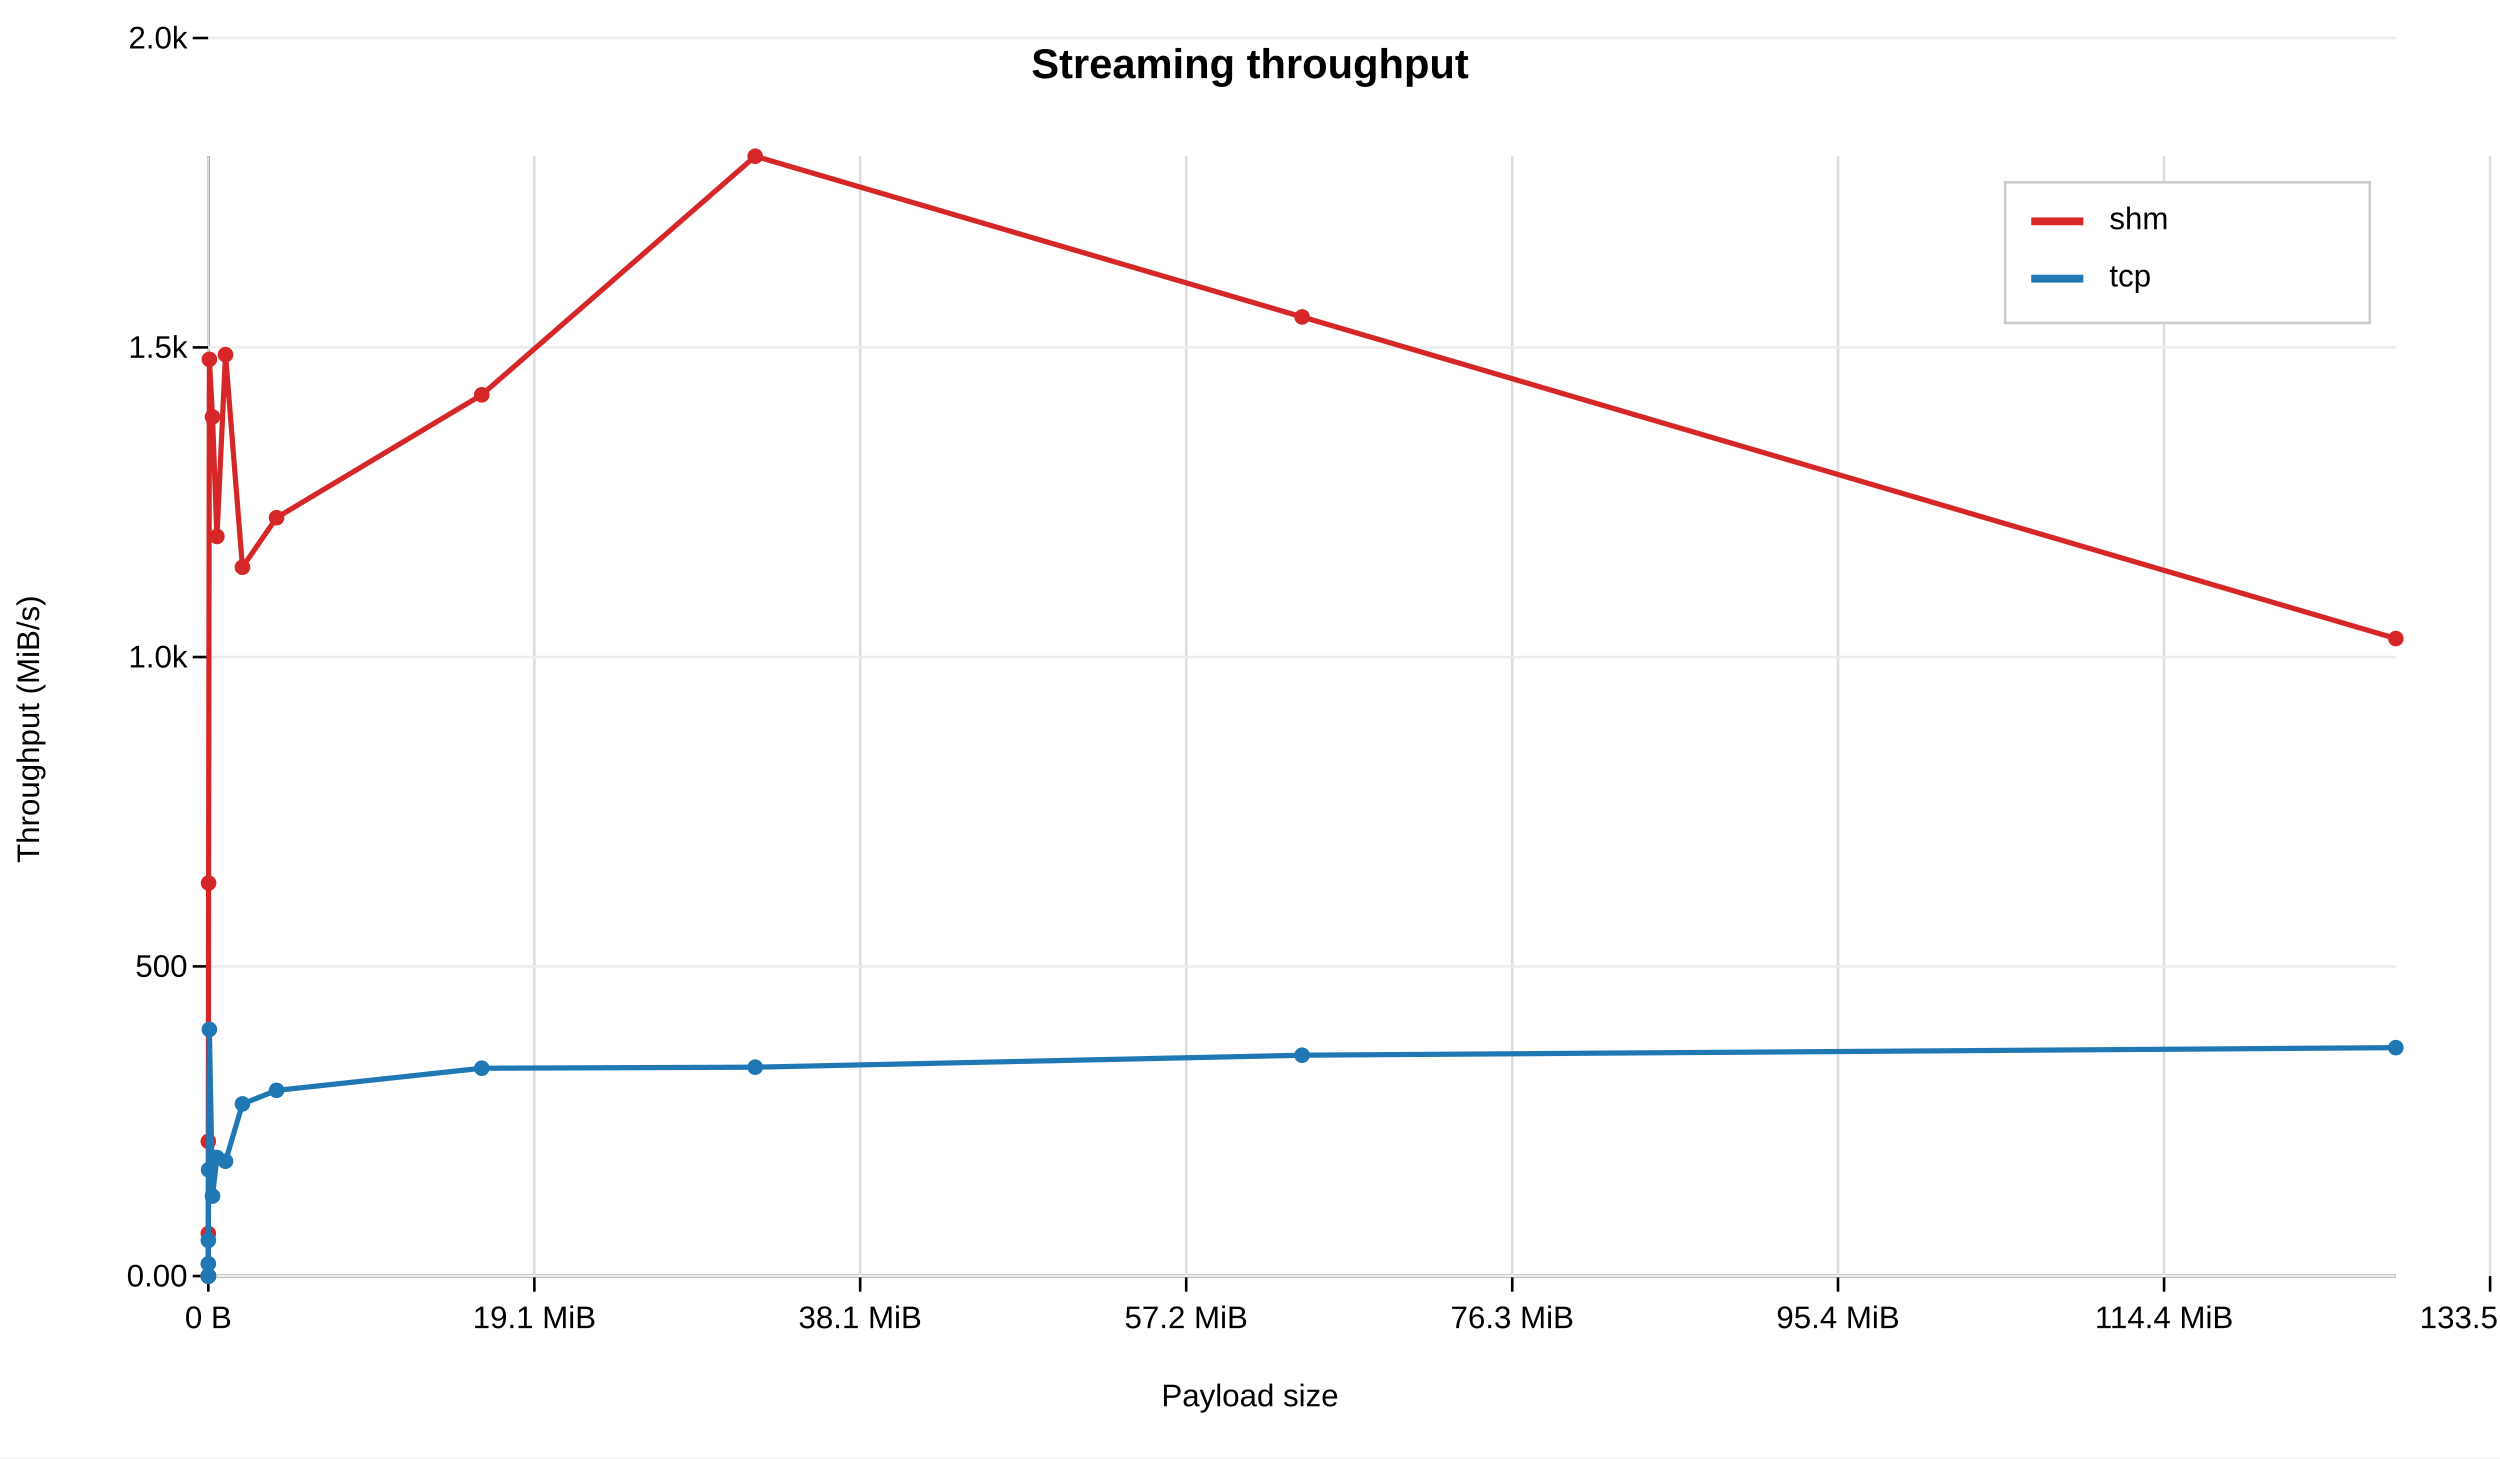
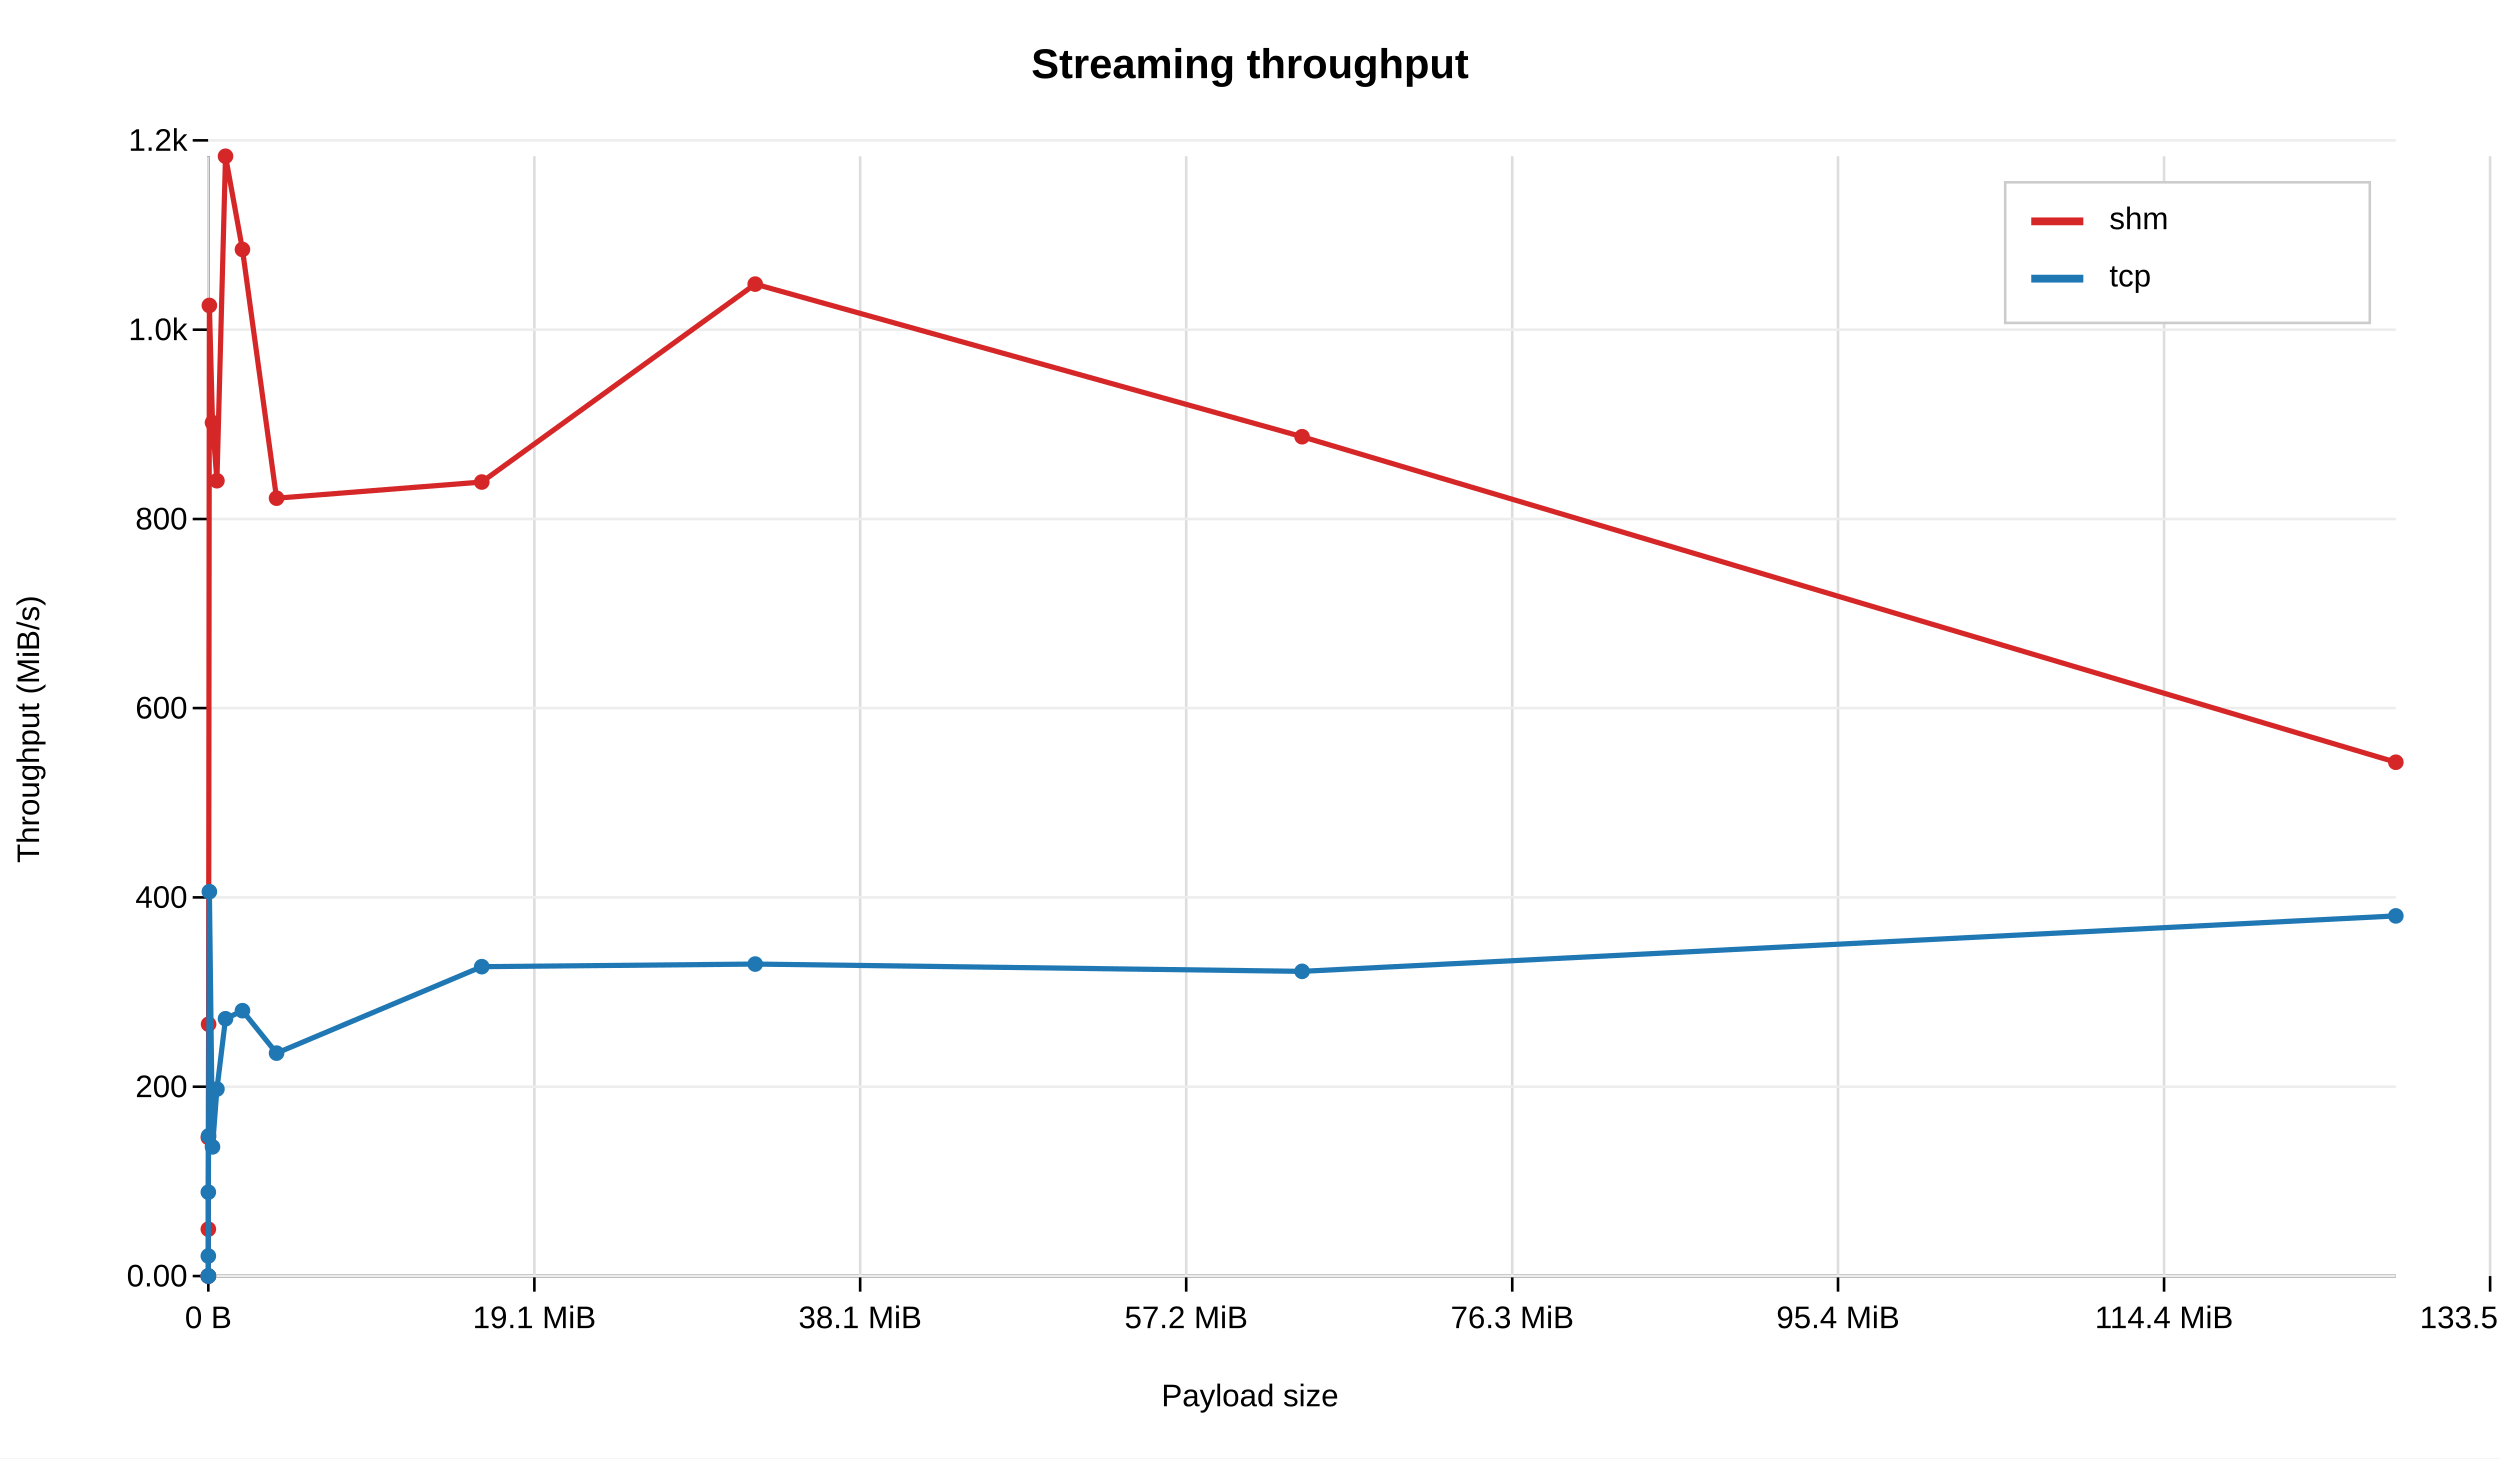
<svg xmlns="http://www.w3.org/2000/svg" width="960" height="560" viewBox="0 0 960 560">
  <style>text{font-family:Arial,sans-serif;font-size:12px;} .title{font-size:16px;font-weight:bold;}</style>
  <rect width="100%" height="100%" fill="white" />
  <text x="480.0" y="30.0" class="title" text-anchor="middle">Streaming throughput</text>
  <text x="480.0" y="540.0" text-anchor="middle">Payload size</text>
  <text x="15" y="280.0" transform="rotate(-90 15,280.0)" text-anchor="middle">Throughput (MiB/s)</text>
  <line x1="80.0" y1="490.0" x2="920.0" y2="490.0" stroke="black" />
  <line x1="80.0" y1="490.0" x2="80.0" y2="60.0" stroke="black" />
  <line x1="80.0" y1="490.0" x2="80.0" y2="496.0" stroke="black" />
  <text x="80.0" y="510.0" text-anchor="middle">0 B</text>
  <line x1="80.0" y1="490.0" x2="80.0" y2="60.0" stroke="#dddddd" />
  <line x1="205.2" y1="490.0" x2="205.2" y2="496.0" stroke="black" />
  <text x="205.2" y="510.0" text-anchor="middle">19.1 MiB</text>
  <line x1="205.2" y1="490.0" x2="205.2" y2="60.0" stroke="#dddddd" />
  <line x1="330.3" y1="490.0" x2="330.3" y2="496.0" stroke="black" />
  <text x="330.3" y="510.0" text-anchor="middle">38.1 MiB</text>
  <line x1="330.3" y1="490.0" x2="330.3" y2="60.0" stroke="#dddddd" />
  <line x1="455.5" y1="490.0" x2="455.5" y2="496.0" stroke="black" />
  <text x="455.5" y="510.0" text-anchor="middle">57.2 MiB</text>
  <line x1="455.5" y1="490.0" x2="455.5" y2="60.0" stroke="#dddddd" />
  <line x1="580.7" y1="490.0" x2="580.7" y2="496.0" stroke="black" />
  <text x="580.7" y="510.0" text-anchor="middle">76.3 MiB</text>
  <line x1="580.7" y1="490.0" x2="580.7" y2="60.0" stroke="#dddddd" />
  <line x1="705.8" y1="490.0" x2="705.8" y2="496.0" stroke="black" />
  <text x="705.8" y="510.0" text-anchor="middle">95.4 MiB</text>
  <line x1="705.8" y1="490.0" x2="705.8" y2="60.0" stroke="#dddddd" />
  <line x1="831.0" y1="490.0" x2="831.0" y2="496.0" stroke="black" />
  <text x="831.0" y="510.0" text-anchor="middle">114.4 MiB</text>
  <line x1="831.0" y1="490.0" x2="831.0" y2="60.0" stroke="#dddddd" />
  <line x1="956.2" y1="490.0" x2="956.2" y2="496.0" stroke="black" />
  <text x="956.2" y="510.0" text-anchor="middle">133.5 MiB</text>
  <line x1="956.2" y1="490.0" x2="956.2" y2="60.0" stroke="#dddddd" />
  <line x1="74.0" y1="490.0" x2="80.0" y2="490.0" stroke="black" />
  <text x="72.0" y="494.0" text-anchor="end">0.00</text>
  <line x1="80.0" y1="490.0" x2="920.0" y2="490.0" stroke="#ededed" />
-   <line x1="74.0" y1="371.1" x2="80.0" y2="371.1" stroke="black" />
-   <text x="72.0" y="375.1" text-anchor="end">500</text>
-   <line x1="80.0" y1="371.1" x2="920.0" y2="371.1" stroke="#ededed" />
-   <line x1="74.0" y1="252.3" x2="80.0" y2="252.3" stroke="black" />
-   <text x="72.0" y="256.3" text-anchor="end">1.0k</text>
-   <line x1="80.0" y1="252.3" x2="920.0" y2="252.3" stroke="#ededed" />
-   <line x1="74.0" y1="133.4" x2="80.0" y2="133.4" stroke="black" />
-   <text x="72.0" y="137.4" text-anchor="end">1.5k</text>
-   <line x1="80.0" y1="133.4" x2="920.0" y2="133.4" stroke="#ededed" />
-   <line x1="74.0" y1="14.6" x2="80.0" y2="14.6" stroke="black" />
-   <text x="72.0" y="18.6" text-anchor="end">2.0k</text>
-   <line x1="80.0" y1="14.6" x2="920.0" y2="14.6" stroke="#ededed" />
-   <polyline fill="none" stroke="#d62728" stroke-width="2" points="80.0,490.0 80.0,490.0 80.0,473.7 80.0,438.3 80.1,339.1 80.4,138.0 81.6,160.1 83.3,206.0 86.6,136.2 93.1,217.8 106.2,198.8 185.0,151.6 290.0,60.0 500.0,121.7 920.0,245.2 " />
+   <line x1="74.0" y1="417.3" x2="80.0" y2="417.3" stroke="black" />
+   <text x="72.0" y="421.3" text-anchor="end">200</text>
+   <line x1="80.0" y1="417.3" x2="920.0" y2="417.3" stroke="#ededed" />
+   <line x1="74.0" y1="344.6" x2="80.0" y2="344.6" stroke="black" />
+   <text x="72.0" y="348.6" text-anchor="end">400</text>
+   <line x1="80.0" y1="344.6" x2="920.0" y2="344.6" stroke="#ededed" />
+   <line x1="74.0" y1="271.9" x2="80.0" y2="271.9" stroke="black" />
+   <text x="72.0" y="275.9" text-anchor="end">600</text>
+   <line x1="80.0" y1="271.9" x2="920.0" y2="271.9" stroke="#ededed" />
+   <line x1="74.0" y1="199.3" x2="80.0" y2="199.3" stroke="black" />
+   <text x="72.0" y="203.3" text-anchor="end">800</text>
+   <line x1="80.0" y1="199.3" x2="920.0" y2="199.3" stroke="#ededed" />
+   <line x1="74.0" y1="126.6" x2="80.0" y2="126.6" stroke="black" />
+   <text x="72.0" y="130.6" text-anchor="end">1.0k</text>
+   <line x1="80.0" y1="126.6" x2="920.0" y2="126.6" stroke="#ededed" />
+   <line x1="74.0" y1="53.9" x2="80.0" y2="53.9" stroke="black" />
+   <text x="72.0" y="57.9" text-anchor="end">1.2k</text>
+   <line x1="80.0" y1="53.9" x2="920.0" y2="53.9" stroke="#ededed" />
+   <polyline fill="none" stroke="#d62728" stroke-width="2" points="80.0,490.0 80.0,490.0 80.0,472.0 80.0,436.8 80.1,393.3 80.4,117.3 81.6,162.3 83.3,184.6 86.6,60.0 93.1,95.8 106.2,191.3 185.0,185.1 290.0,109.1 500.0,167.7 920.0,292.7 " />
  <circle cx="80.0" cy="490.0" r="3" fill="#d62728" />
  <circle cx="80.0" cy="490.0" r="3" fill="#d62728" />
-   <circle cx="80.0" cy="473.7" r="3" fill="#d62728" />
-   <circle cx="80.0" cy="438.3" r="3" fill="#d62728" />
-   <circle cx="80.1" cy="339.1" r="3" fill="#d62728" />
-   <circle cx="80.4" cy="138.0" r="3" fill="#d62728" />
-   <circle cx="81.6" cy="160.1" r="3" fill="#d62728" />
-   <circle cx="83.3" cy="206.0" r="3" fill="#d62728" />
-   <circle cx="86.6" cy="136.2" r="3" fill="#d62728" />
-   <circle cx="93.1" cy="217.8" r="3" fill="#d62728" />
-   <circle cx="106.2" cy="198.8" r="3" fill="#d62728" />
-   <circle cx="185.0" cy="151.6" r="3" fill="#d62728" />
-   <circle cx="290.0" cy="60.0" r="3" fill="#d62728" />
-   <circle cx="500.0" cy="121.7" r="3" fill="#d62728" />
-   <circle cx="920.0" cy="245.2" r="3" fill="#d62728" />
-   <polyline fill="none" stroke="#1f77b4" stroke-width="2" points="80.0,490.0 80.0,490.0 80.0,485.3 80.0,476.3 80.1,449.2 80.4,395.3 81.6,459.3 83.3,444.5 86.6,445.9 93.1,423.9 106.2,418.7 185.0,410.2 290.0,409.8 500.0,405.2 920.0,402.3 " />
+   <circle cx="80.0" cy="472.0" r="3" fill="#d62728" />
+   <circle cx="80.0" cy="436.8" r="3" fill="#d62728" />
+   <circle cx="80.1" cy="393.3" r="3" fill="#d62728" />
+   <circle cx="80.4" cy="117.3" r="3" fill="#d62728" />
+   <circle cx="81.6" cy="162.3" r="3" fill="#d62728" />
+   <circle cx="83.3" cy="184.6" r="3" fill="#d62728" />
+   <circle cx="86.6" cy="60.0" r="3" fill="#d62728" />
+   <circle cx="93.1" cy="95.8" r="3" fill="#d62728" />
+   <circle cx="106.2" cy="191.3" r="3" fill="#d62728" />
+   <circle cx="185.0" cy="185.1" r="3" fill="#d62728" />
+   <circle cx="290.0" cy="109.1" r="3" fill="#d62728" />
+   <circle cx="500.0" cy="167.7" r="3" fill="#d62728" />
+   <circle cx="920.0" cy="292.7" r="3" fill="#d62728" />
+   <polyline fill="none" stroke="#1f77b4" stroke-width="2" points="80.0,490.0 80.0,490.0 80.0,482.3 80.0,457.8 80.1,436.2 80.4,342.4 81.6,440.4 83.3,418.2 86.6,391.2 93.1,388.1 106.2,404.4 185.0,371.2 290.0,370.2 500.0,373.0 920.0,351.7 " />
  <circle cx="80.0" cy="490.0" r="3" fill="#1f77b4" />
  <circle cx="80.0" cy="490.0" r="3" fill="#1f77b4" />
-   <circle cx="80.0" cy="485.3" r="3" fill="#1f77b4" />
-   <circle cx="80.0" cy="476.3" r="3" fill="#1f77b4" />
-   <circle cx="80.1" cy="449.2" r="3" fill="#1f77b4" />
-   <circle cx="80.4" cy="395.3" r="3" fill="#1f77b4" />
-   <circle cx="81.6" cy="459.3" r="3" fill="#1f77b4" />
-   <circle cx="83.3" cy="444.5" r="3" fill="#1f77b4" />
-   <circle cx="86.6" cy="445.9" r="3" fill="#1f77b4" />
-   <circle cx="93.1" cy="423.9" r="3" fill="#1f77b4" />
-   <circle cx="106.2" cy="418.7" r="3" fill="#1f77b4" />
-   <circle cx="185.0" cy="410.2" r="3" fill="#1f77b4" />
-   <circle cx="290.0" cy="409.8" r="3" fill="#1f77b4" />
-   <circle cx="500.0" cy="405.2" r="3" fill="#1f77b4" />
-   <circle cx="920.0" cy="402.3" r="3" fill="#1f77b4" />
+   <circle cx="80.0" cy="482.3" r="3" fill="#1f77b4" />
+   <circle cx="80.0" cy="457.8" r="3" fill="#1f77b4" />
+   <circle cx="80.1" cy="436.2" r="3" fill="#1f77b4" />
+   <circle cx="80.4" cy="342.4" r="3" fill="#1f77b4" />
+   <circle cx="81.6" cy="440.4" r="3" fill="#1f77b4" />
+   <circle cx="83.3" cy="418.2" r="3" fill="#1f77b4" />
+   <circle cx="86.6" cy="391.2" r="3" fill="#1f77b4" />
+   <circle cx="93.1" cy="388.1" r="3" fill="#1f77b4" />
+   <circle cx="106.2" cy="404.4" r="3" fill="#1f77b4" />
+   <circle cx="185.0" cy="371.2" r="3" fill="#1f77b4" />
+   <circle cx="290.0" cy="370.2" r="3" fill="#1f77b4" />
+   <circle cx="500.0" cy="373.0" r="3" fill="#1f77b4" />
+   <circle cx="920.0" cy="351.7" r="3" fill="#1f77b4" />
  <rect x="770.0" y="70.0" width="140" height="54.0" fill="white" stroke="#ccc" />
  <line x1="780.0" y1="85.0" x2="800.0" y2="85.0" stroke="#d62728" stroke-width="3" />
  <text x="810.0" y="88.0">shm</text>
  <line x1="780.0" y1="107.0" x2="800.0" y2="107.0" stroke="#1f77b4" stroke-width="3" />
  <text x="810.0" y="110.0">tcp</text>
</svg>
